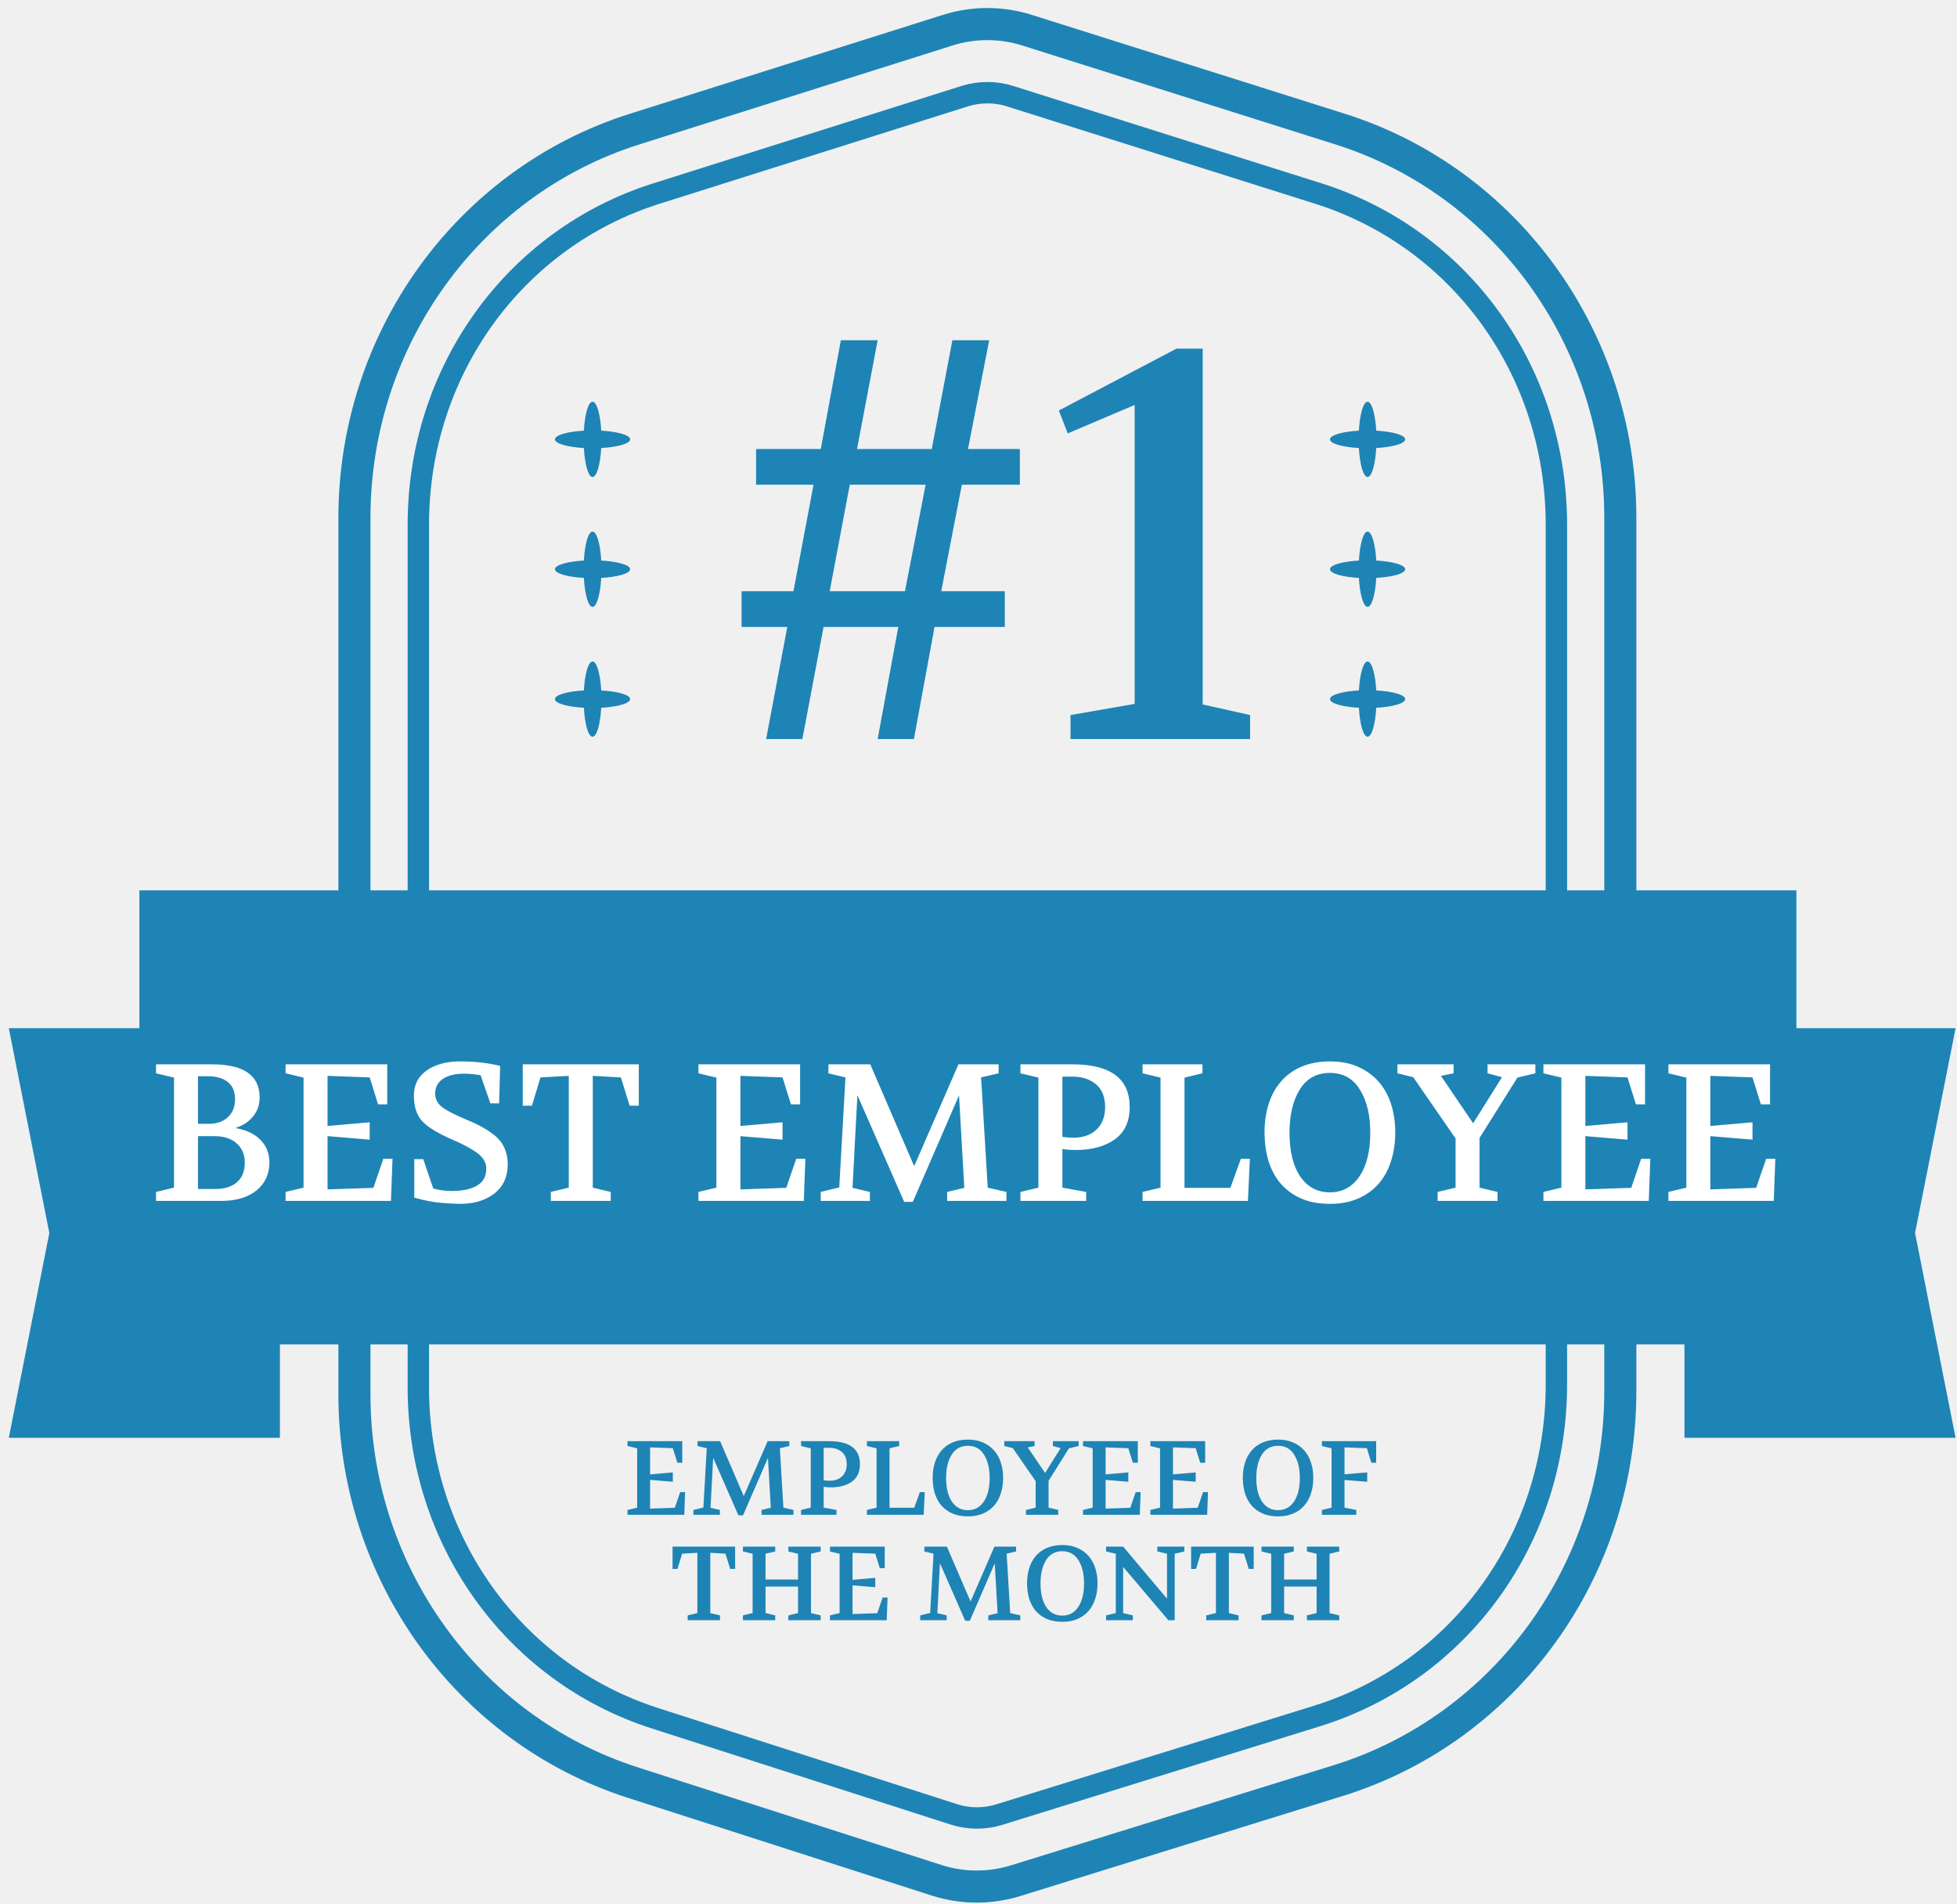
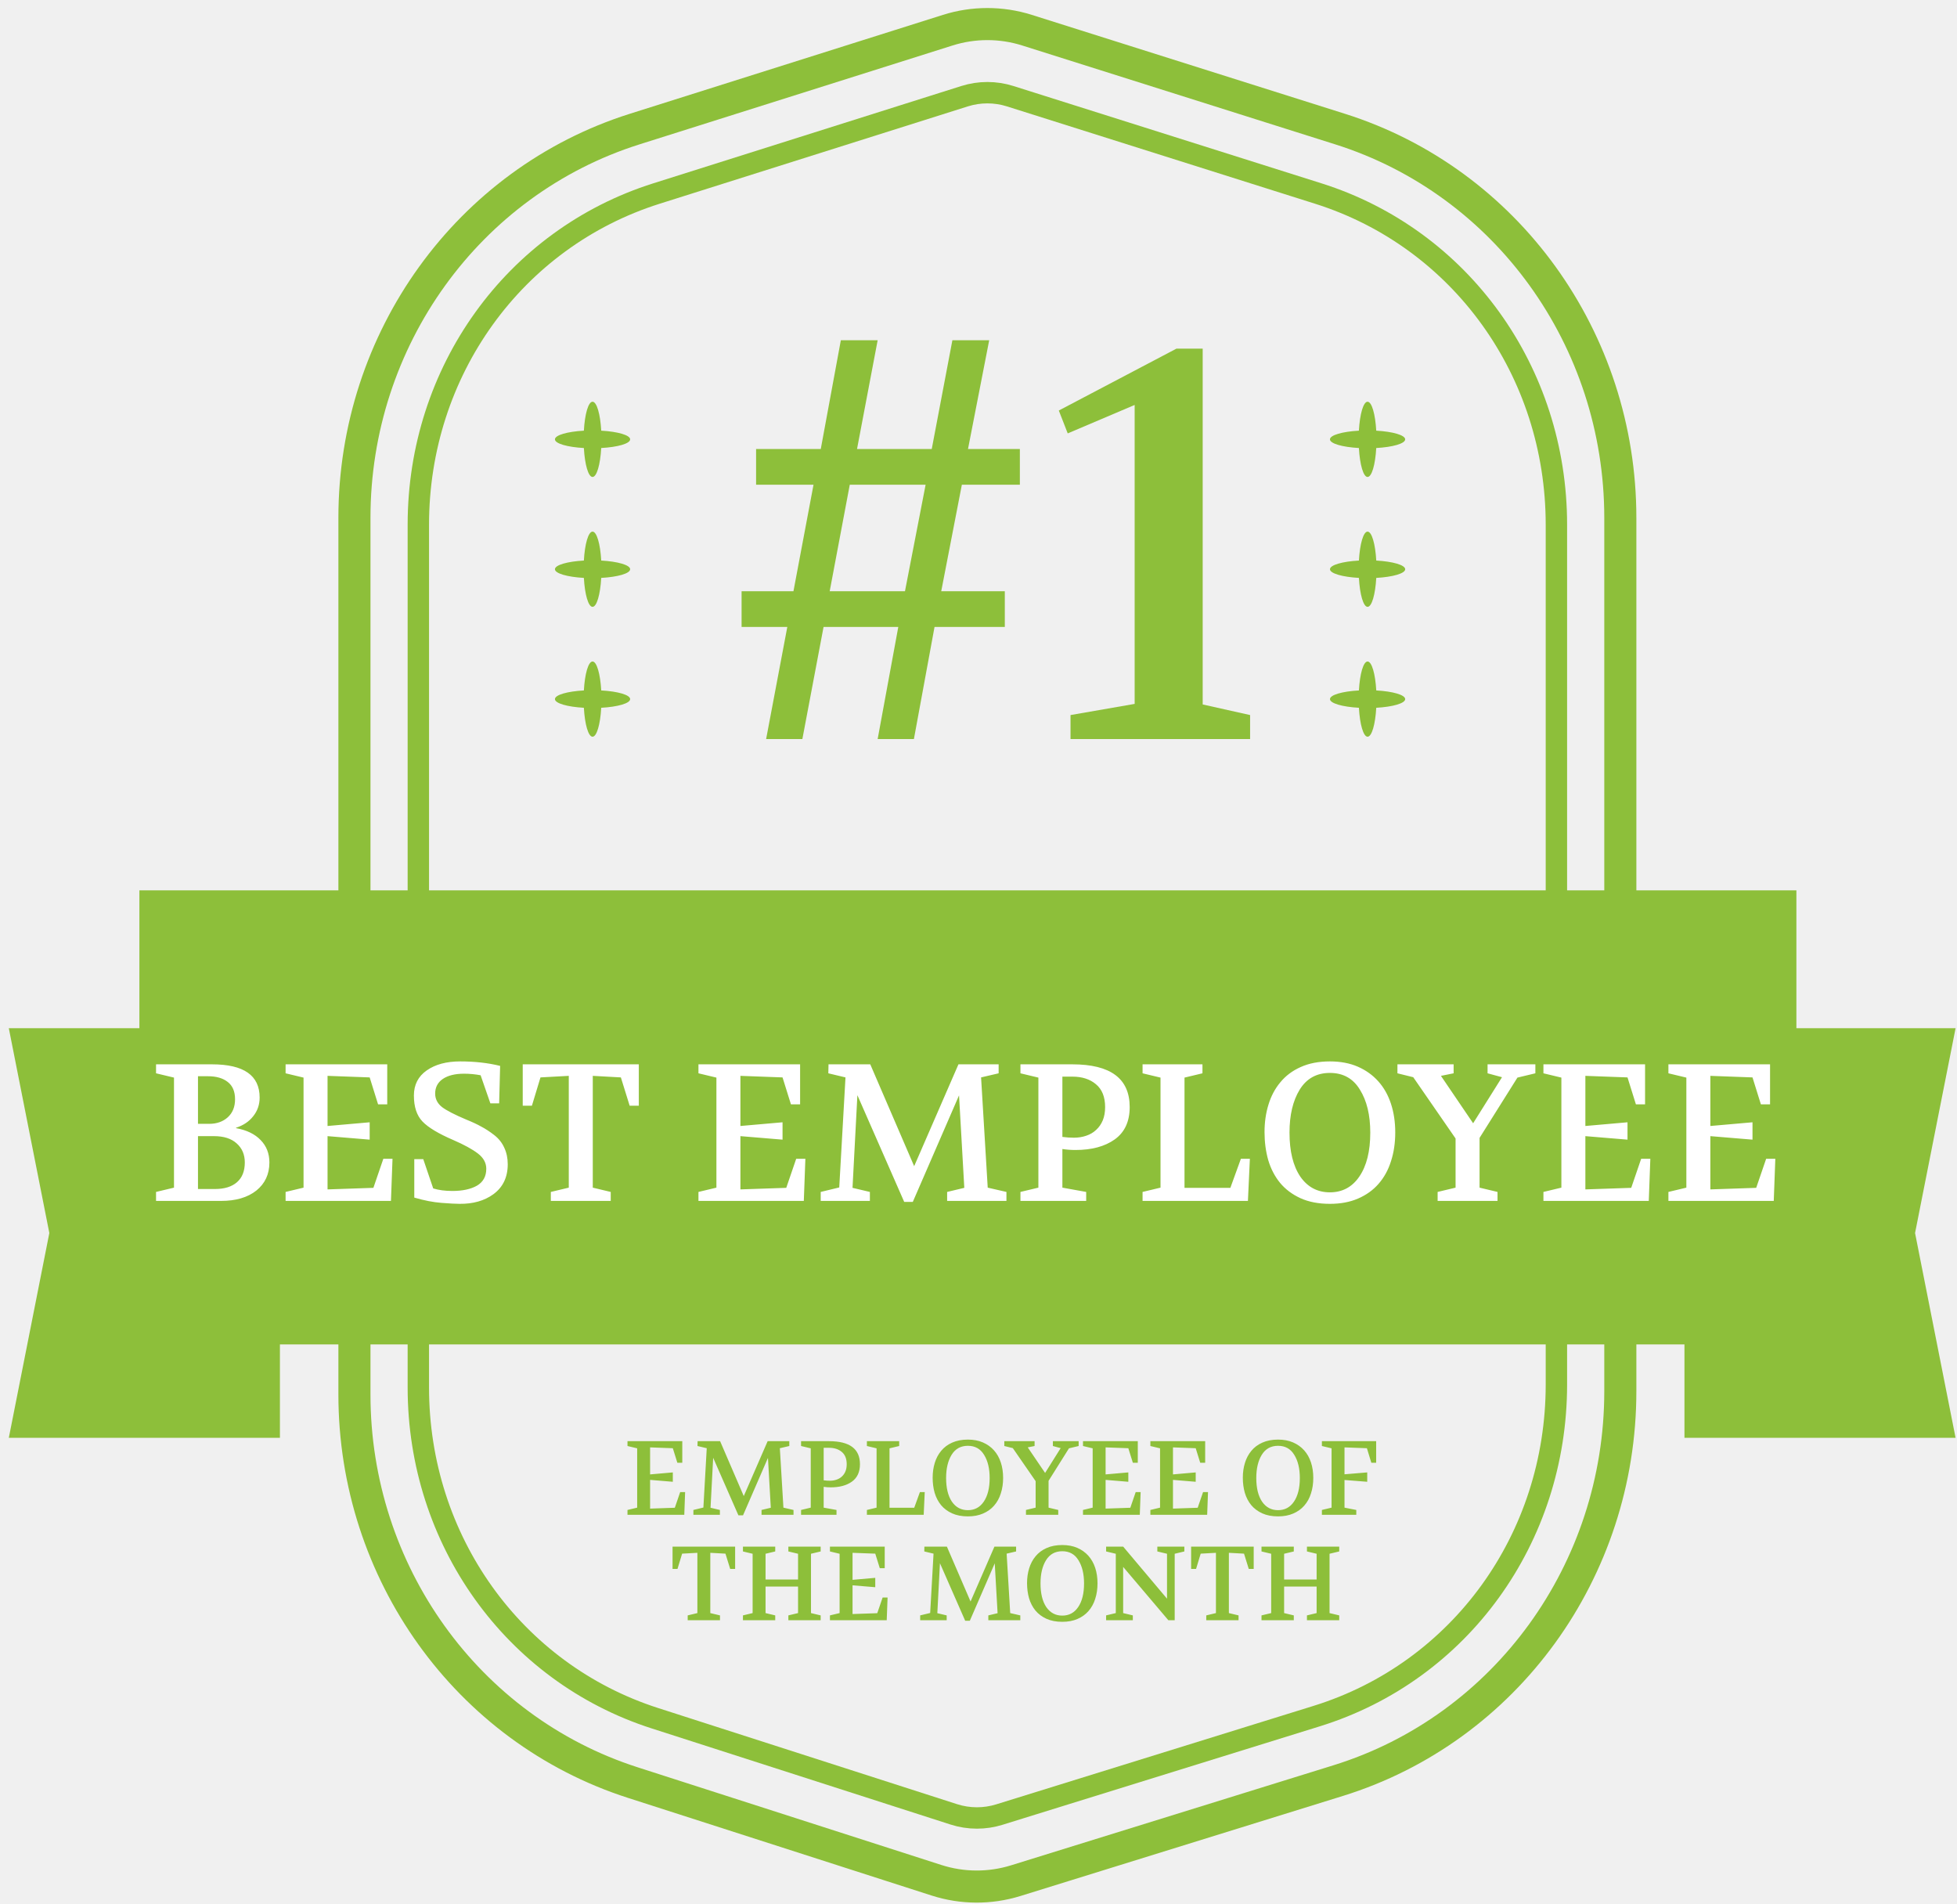
<svg xmlns="http://www.w3.org/2000/svg" width="183" height="178" viewBox="0 0 183 178" fill="none">
-   <path d="M125.134 166.485L94.987 175.839C92.568 176.59 89.977 176.576 87.566 175.801L59.167 166.668C43.68 161.687 33.143 146.995 33.143 130.38V48.414C33.143 31.727 43.77 16.989 59.349 12.068L88.62 2.823C91.035 2.06 93.626 2.06 96.04 2.823L125.311 12.068C140.89 16.989 151.517 31.727 151.517 48.414V130.084C151.516 146.841 140.802 161.623 125.134 166.485Z" stroke="#1E84B5" stroke-width="3" stroke-miterlimit="10" stroke-linecap="round" stroke-linejoin="round" />
-   <path d="M91.353 169.979C90.616 169.979 89.887 169.865 89.186 169.639L61.232 160.65C48.005 156.396 39.119 143.972 39.119 129.735V49.058C39.119 34.745 48.068 22.302 61.387 18.095L90.197 8.995C90.888 8.777 91.605 8.666 92.329 8.666C93.054 8.666 93.772 8.776 94.463 8.995L123.272 18.095C136.591 22.302 145.54 34.745 145.54 49.058V129.444C145.54 143.832 136.531 156.294 123.122 160.454L93.45 169.661C92.77 169.872 92.064 169.979 91.353 169.979Z" stroke="#1E84B5" stroke-width="2" stroke-miterlimit="10" stroke-linecap="round" stroke-linejoin="round" />
-   <path d="M4.613 115.287L0.824 134.436H26.176V96.138H0.824L4.613 115.287Z" fill="#1E84B5" />
-   <path d="M182.867 96.138H157.514V134.436H182.867L179.078 115.287L182.867 96.138Z" fill="#1E84B5" />
-   <path d="M167.982 83.248H13.035V125.702H167.982V83.248Z" fill="#1E84B5" />
-   <path d="M56.221 64.555C56.133 63.006 55.804 61.85 55.409 61.85C55.014 61.85 54.685 63.006 54.598 64.555C53.049 64.642 51.893 64.971 51.893 65.366C51.893 65.761 53.049 66.09 54.598 66.177C54.685 67.726 55.014 68.882 55.409 68.882C55.804 68.882 56.133 67.726 56.221 66.177C57.77 66.09 58.926 65.761 58.926 65.366C58.926 64.971 57.77 64.642 56.221 64.555Z" fill="#1E84B5" />
-   <path d="M54.598 54.034C54.685 55.583 55.014 56.739 55.409 56.739C55.804 56.739 56.133 55.583 56.221 54.034C57.77 53.947 58.926 53.618 58.926 53.223C58.926 52.828 57.77 52.499 56.221 52.411C56.134 50.862 55.805 49.706 55.409 49.706C55.014 49.706 54.685 50.862 54.598 52.411C53.049 52.498 51.893 52.828 51.893 53.223C51.893 53.617 53.049 53.946 54.598 54.034Z" fill="#1E84B5" />
-   <path d="M54.598 41.89C54.685 43.439 55.014 44.595 55.409 44.595C55.804 44.595 56.133 43.439 56.221 41.89C57.77 41.803 58.926 41.474 58.926 41.079C58.926 40.684 57.77 40.355 56.221 40.267C56.134 38.718 55.805 37.562 55.409 37.562C55.014 37.562 54.685 38.718 54.598 40.267C53.049 40.354 51.893 40.684 51.893 41.079C51.893 41.474 53.049 41.802 54.598 41.89Z" fill="#1E84B5" />
-   <path d="M128.695 64.555C128.607 63.006 128.279 61.85 127.883 61.85C127.488 61.85 127.159 63.006 127.072 64.555C125.523 64.642 124.367 64.971 124.367 65.366C124.367 65.761 125.523 66.09 127.072 66.177C127.159 67.726 127.488 68.882 127.883 68.882C128.278 68.882 128.607 67.726 128.694 66.177C130.243 66.09 131.399 65.761 131.399 65.366C131.4 64.971 130.244 64.642 128.695 64.555Z" fill="#1E84B5" />
-   <path d="M127.072 54.034C127.159 55.583 127.488 56.739 127.883 56.739C128.278 56.739 128.607 55.583 128.695 54.034C130.244 53.947 131.4 53.618 131.4 53.223C131.4 52.828 130.244 52.499 128.695 52.411C128.608 50.862 128.278 49.706 127.883 49.706C127.488 49.706 127.159 50.862 127.072 52.411C125.523 52.498 124.367 52.828 124.367 53.223C124.367 53.617 125.523 53.946 127.072 54.034Z" fill="#1E84B5" />
-   <path d="M127.071 41.89C127.158 43.439 127.487 44.595 127.882 44.595C128.277 44.595 128.606 43.439 128.693 41.89C130.242 41.803 131.398 41.474 131.398 41.079C131.398 40.684 130.242 40.355 128.693 40.267C128.605 38.718 128.277 37.562 127.881 37.562C127.486 37.562 127.157 38.718 127.07 40.267C125.521 40.354 124.365 40.684 124.365 41.079C124.366 41.474 125.522 41.802 127.071 41.89Z" fill="#1E84B5" />
-   <path d="M58.677 141.633V141.18L59.582 140.964V135.417L58.677 135.201V134.749H63.801V136.765H63.339L62.916 135.407L60.791 135.329V137.856L62.916 137.669V138.545L60.791 138.368V141.053L63.102 140.974L63.604 139.509H64.066L63.988 141.633H58.677ZM64.84 141.633V141.18L65.774 140.954L66.088 135.407L65.223 135.201L65.233 134.749H67.338L69.55 139.882L71.783 134.749H73.809V135.201L72.924 135.407L73.258 140.964L74.202 141.18V141.633H71.212V141.18L72.078 140.974L71.812 136.312L69.481 141.682H69.049L66.689 136.302L66.443 140.974L67.318 141.18V141.633H64.84ZM77.022 138.407C77.121 138.42 77.219 138.43 77.317 138.437C77.416 138.443 77.511 138.446 77.603 138.446C77.826 138.446 78.032 138.414 78.222 138.348C78.419 138.282 78.586 138.184 78.724 138.053C78.868 137.922 78.98 137.761 79.058 137.571C79.137 137.381 79.176 137.158 79.176 136.902C79.176 136.391 79.022 136.007 78.714 135.752C78.412 135.496 78.016 135.368 77.524 135.368H77.022V138.407ZM74.908 141.633V141.18L75.813 140.964V135.417L74.908 135.201V134.749H77.524C79.452 134.749 80.415 135.466 80.415 136.902C80.415 137.63 80.163 138.174 79.658 138.535C79.16 138.889 78.501 139.066 77.681 139.066C77.452 139.066 77.232 139.05 77.022 139.017V140.964L78.222 141.18V141.633H74.908ZM81.064 141.633V141.18L81.969 140.964V135.417L81.064 135.201V134.749H84.084V135.201L83.179 135.417V140.974H85.49L86.021 139.509H86.473L86.375 141.633H81.064ZM90.507 134.601C91.038 134.601 91.507 134.69 91.913 134.867C92.32 135.044 92.664 135.289 92.946 135.604C93.228 135.919 93.441 136.296 93.585 136.735C93.73 137.174 93.802 137.656 93.802 138.181C93.802 138.712 93.73 139.197 93.585 139.636C93.448 140.076 93.238 140.456 92.956 140.777C92.681 141.092 92.336 141.338 91.923 141.515C91.517 141.692 91.045 141.78 90.507 141.78C89.937 141.78 89.442 141.685 89.022 141.495C88.609 141.305 88.268 141.049 87.999 140.728C87.731 140.4 87.531 140.017 87.399 139.577C87.275 139.138 87.213 138.666 87.213 138.161C87.213 137.669 87.278 137.21 87.409 136.784C87.54 136.352 87.74 135.975 88.009 135.653C88.278 135.325 88.619 135.07 89.032 134.886C89.452 134.696 89.943 134.601 90.507 134.601ZM90.507 135.181C89.838 135.181 89.33 135.463 88.983 136.027C88.642 136.584 88.471 137.306 88.471 138.191C88.471 139.128 88.652 139.866 89.012 140.403C89.379 140.935 89.878 141.2 90.507 141.2C91.137 141.2 91.632 140.935 91.992 140.403C92.359 139.866 92.543 139.128 92.543 138.191C92.543 137.306 92.369 136.584 92.022 136.027C91.681 135.463 91.176 135.181 90.507 135.181ZM93.912 135.201V134.749H96.745V135.201L96.105 135.329L97.728 137.719L99.183 135.398L98.456 135.201V134.749H100.865V135.201L99.96 135.417L98.052 138.456V140.964L98.957 141.18V141.633H95.938V141.18L96.843 140.964V138.486L94.709 135.398L93.912 135.201ZM101.271 141.633V141.18L102.176 140.964V135.417L101.271 135.201V134.749H106.395V136.765H105.933L105.51 135.407L103.386 135.329V137.856L105.51 137.669V138.545L103.386 138.368V141.053L105.697 140.974L106.199 139.509H106.661L106.582 141.633H101.271ZM107.572 141.633V141.18L108.477 140.964V135.417L107.572 135.201V134.749H112.696V136.765H112.233L111.811 135.407L109.686 135.329V137.856L111.811 137.669V138.545L109.686 138.368V141.053L111.997 140.974L112.499 139.509H112.961L112.883 141.633H107.572ZM119.512 134.601C120.043 134.601 120.512 134.69 120.918 134.867C121.325 135.044 121.669 135.289 121.951 135.604C122.233 135.919 122.446 136.296 122.59 136.735C122.734 137.174 122.806 137.656 122.806 138.181C122.806 138.712 122.734 139.197 122.59 139.636C122.452 140.076 122.243 140.456 121.961 140.777C121.685 141.092 121.341 141.338 120.928 141.515C120.522 141.692 120.049 141.78 119.512 141.78C118.941 141.78 118.446 141.685 118.027 141.495C117.614 141.305 117.273 141.049 117.004 140.728C116.735 140.4 116.535 140.017 116.404 139.577C116.28 139.138 116.217 138.666 116.217 138.161C116.217 137.669 116.283 137.21 116.414 136.784C116.545 136.352 116.745 135.975 117.014 135.653C117.283 135.325 117.624 135.07 118.037 134.886C118.456 134.696 118.948 134.601 119.512 134.601ZM119.512 135.181C118.843 135.181 118.335 135.463 117.987 136.027C117.647 136.584 117.476 137.306 117.476 138.191C117.476 139.128 117.656 139.866 118.017 140.403C118.384 140.935 118.882 141.2 119.512 141.2C120.141 141.2 120.636 140.935 120.997 140.403C121.364 139.866 121.548 139.128 121.548 138.191C121.548 137.306 121.374 136.584 121.026 136.027C120.685 135.463 120.181 135.181 119.512 135.181ZM123.611 141.633V141.18L124.516 140.964V135.417L123.611 135.201V134.749H128.686V136.765H128.233L127.82 135.407L125.725 135.329V137.846L127.85 137.669V138.545L125.725 138.378V140.964L126.827 141.18V141.633H123.611Z" fill="#1E84B5" />
-   <path d="M62.891 146.692V144.607H68.742V146.692H68.28L67.838 145.265L66.421 145.187V150.822L67.326 151.038V151.491H64.307V151.038L65.212 150.822V145.187L63.786 145.265L63.353 146.692H62.891ZM69.473 151.491V151.038L70.378 150.822V145.275L69.473 145.059V144.607H72.492V145.059L71.587 145.275V147.685H74.626V145.275L73.721 145.059V144.607H76.741V145.059L75.836 145.275V150.822L76.741 151.038V151.491H73.721V151.038L74.626 150.822V148.344H71.587V150.822L72.492 151.038V151.491H69.473ZM77.608 151.491V151.038L78.512 150.822V145.275L77.608 145.059V144.607H82.731V146.623H82.269L81.846 145.265L79.722 145.187V147.714L81.846 147.527V148.403L79.722 148.226V150.911L82.033 150.832L82.535 149.367H82.997L82.918 151.491H77.608ZM86.046 151.491V151.038L86.981 150.812L87.296 145.265L86.43 145.059L86.44 144.607H88.544L90.757 149.74L92.99 144.607H95.016V145.059L94.131 145.265L94.465 150.822L95.409 151.038V151.491H92.419V151.038L93.285 150.832L93.019 146.17L90.688 151.54H90.256L87.895 146.16L87.65 150.832L88.525 151.038V151.491H86.046ZM99.334 144.459C99.865 144.459 100.334 144.548 100.741 144.725C101.147 144.902 101.491 145.147 101.773 145.462C102.055 145.777 102.268 146.154 102.413 146.593C102.557 147.032 102.629 147.514 102.629 148.039C102.629 148.57 102.557 149.055 102.413 149.494C102.275 149.934 102.065 150.314 101.783 150.635C101.508 150.95 101.164 151.196 100.75 151.373C100.344 151.55 99.872 151.638 99.334 151.638C98.764 151.638 98.269 151.543 97.849 151.353C97.436 151.163 97.095 150.907 96.826 150.586C96.558 150.258 96.358 149.875 96.227 149.435C96.102 148.996 96.04 148.524 96.04 148.019C96.04 147.527 96.105 147.069 96.236 146.642C96.368 146.21 96.567 145.833 96.836 145.511C97.105 145.184 97.446 144.928 97.859 144.744C98.279 144.554 98.77 144.459 99.334 144.459ZM99.334 145.039C98.665 145.039 98.157 145.321 97.81 145.885C97.469 146.442 97.299 147.164 97.299 148.049C97.299 148.986 97.479 149.724 97.839 150.262C98.207 150.793 98.705 151.058 99.334 151.058C99.964 151.058 100.459 150.793 100.819 150.262C101.187 149.724 101.37 148.986 101.37 148.049C101.37 147.164 101.196 146.442 100.849 145.885C100.508 145.321 100.003 145.039 99.334 145.039ZM103.433 151.491V151.038L104.338 150.822V145.275L103.433 145.059V144.607H105.027L109.128 149.475V145.275L108.223 145.059V144.607H110.75V145.059L109.846 145.275V151.491H109.255L105.027 146.505V150.822L105.931 151.038V151.491H103.433ZM111.382 146.692V144.607H117.234V146.692H116.772L116.329 145.265L114.913 145.187V150.822L115.818 151.038V151.491H112.799V151.038L113.703 150.822V145.187L112.277 145.265L111.845 146.692H111.382ZM117.964 151.491V151.038L118.869 150.822V145.275L117.964 145.059V144.607H120.984V145.059L120.079 145.275V147.685H123.118V145.275L122.213 145.059V144.607H125.232V145.059L124.327 145.275V150.822L125.232 151.038V151.491H122.213V151.038L123.118 150.822V148.344H120.079V150.822L120.984 151.038V151.491H117.964Z" fill="#1E84B5" />
+   <path d="M125.134 166.485L94.987 175.839C92.568 176.59 89.977 176.576 87.566 175.801L59.167 166.668C43.68 161.687 33.143 146.995 33.143 130.38V48.414C33.143 31.727 43.77 16.989 59.349 12.068L88.62 2.823C91.035 2.06 93.626 2.06 96.04 2.823L125.311 12.068C140.89 16.989 151.517 31.727 151.517 48.414V130.084C151.516 146.841 140.802 161.623 125.134 166.485Z" stroke="#8DBF3A" stroke-width="3" stroke-miterlimit="10" stroke-linecap="round" stroke-linejoin="round" />
+   <path d="M91.353 169.979C90.616 169.979 89.887 169.865 89.186 169.639L61.232 160.65C48.005 156.396 39.119 143.972 39.119 129.735V49.058C39.119 34.745 48.068 22.302 61.387 18.095L90.197 8.995C90.888 8.777 91.605 8.666 92.329 8.666C93.054 8.666 93.772 8.776 94.463 8.995L123.272 18.095C136.591 22.302 145.54 34.745 145.54 49.058V129.444C145.54 143.832 136.531 156.294 123.122 160.454L93.45 169.661C92.77 169.872 92.064 169.979 91.353 169.979Z" stroke="#8DBF3A" stroke-width="2" stroke-miterlimit="10" stroke-linecap="round" stroke-linejoin="round" />
+   <path d="M4.613 115.287L0.824 134.436H26.176V96.138H0.824L4.613 115.287Z" fill="#8DBF3A" />
+   <path d="M182.867 96.138H157.514V134.436H182.867L179.078 115.287L182.867 96.138Z" fill="#8DBF3A" />
+   <path d="M167.982 83.248H13.035V125.702H167.982V83.248Z" fill="#8DBF3A" />
+   <path d="M56.221 64.555C56.133 63.006 55.804 61.85 55.409 61.85C55.014 61.85 54.685 63.006 54.598 64.555C53.049 64.642 51.893 64.971 51.893 65.366C51.893 65.761 53.049 66.09 54.598 66.177C54.685 67.726 55.014 68.882 55.409 68.882C55.804 68.882 56.133 67.726 56.221 66.177C57.77 66.09 58.926 65.761 58.926 65.366C58.926 64.971 57.77 64.642 56.221 64.555Z" fill="#8DBF3A" />
+   <path d="M54.598 54.034C54.685 55.583 55.014 56.739 55.409 56.739C55.804 56.739 56.133 55.583 56.221 54.034C57.77 53.947 58.926 53.618 58.926 53.223C58.926 52.828 57.77 52.499 56.221 52.411C56.134 50.862 55.805 49.706 55.409 49.706C55.014 49.706 54.685 50.862 54.598 52.411C53.049 52.498 51.893 52.828 51.893 53.223C51.893 53.617 53.049 53.946 54.598 54.034Z" fill="#8DBF3A" />
+   <path d="M54.598 41.89C54.685 43.439 55.014 44.595 55.409 44.595C55.804 44.595 56.133 43.439 56.221 41.89C57.77 41.803 58.926 41.474 58.926 41.079C58.926 40.684 57.77 40.355 56.221 40.267C56.134 38.718 55.805 37.562 55.409 37.562C55.014 37.562 54.685 38.718 54.598 40.267C53.049 40.354 51.893 40.684 51.893 41.079C51.893 41.474 53.049 41.802 54.598 41.89Z" fill="#8DBF3A" />
+   <path d="M128.695 64.555C128.607 63.006 128.279 61.85 127.883 61.85C127.488 61.85 127.159 63.006 127.072 64.555C125.523 64.642 124.367 64.971 124.367 65.366C124.367 65.761 125.523 66.09 127.072 66.177C127.159 67.726 127.488 68.882 127.883 68.882C128.278 68.882 128.607 67.726 128.694 66.177C130.243 66.09 131.399 65.761 131.399 65.366C131.4 64.971 130.244 64.642 128.695 64.555Z" fill="#8DBF3A" />
+   <path d="M127.072 54.034C127.159 55.583 127.488 56.739 127.883 56.739C128.278 56.739 128.607 55.583 128.695 54.034C130.244 53.947 131.4 53.618 131.4 53.223C131.4 52.828 130.244 52.499 128.695 52.411C128.608 50.862 128.278 49.706 127.883 49.706C127.488 49.706 127.159 50.862 127.072 52.411C125.523 52.498 124.367 52.828 124.367 53.223C124.367 53.617 125.523 53.946 127.072 54.034Z" fill="#8DBF3A" />
+   <path d="M127.071 41.89C127.158 43.439 127.487 44.595 127.882 44.595C128.277 44.595 128.606 43.439 128.693 41.89C130.242 41.803 131.398 41.474 131.398 41.079C131.398 40.684 130.242 40.355 128.693 40.267C128.605 38.718 128.277 37.562 127.881 37.562C127.486 37.562 127.157 38.718 127.07 40.267C125.521 40.354 124.365 40.684 124.365 41.079C124.366 41.474 125.522 41.802 127.071 41.89Z" fill="#8DBF3A" />
+   <path d="M58.677 141.633V141.18L59.582 140.964V135.417L58.677 135.201V134.749H63.801V136.765H63.339L62.916 135.407L60.791 135.329V137.856L62.916 137.669V138.545L60.791 138.368V141.053L63.102 140.974L63.604 139.509H64.066L63.988 141.633H58.677ZM64.84 141.633V141.18L65.774 140.954L66.088 135.407L65.223 135.201L65.233 134.749H67.338L69.55 139.882L71.783 134.749H73.809V135.201L72.924 135.407L73.258 140.964L74.202 141.18V141.633H71.212V141.18L72.078 140.974L71.812 136.312L69.481 141.682H69.049L66.689 136.302L66.443 140.974L67.318 141.18V141.633H64.84ZM77.022 138.407C77.121 138.42 77.219 138.43 77.317 138.437C77.416 138.443 77.511 138.446 77.603 138.446C77.826 138.446 78.032 138.414 78.222 138.348C78.419 138.282 78.586 138.184 78.724 138.053C78.868 137.922 78.98 137.761 79.058 137.571C79.137 137.381 79.176 137.158 79.176 136.902C79.176 136.391 79.022 136.007 78.714 135.752C78.412 135.496 78.016 135.368 77.524 135.368H77.022V138.407ZM74.908 141.633V141.18L75.813 140.964V135.417L74.908 135.201V134.749H77.524C79.452 134.749 80.415 135.466 80.415 136.902C80.415 137.63 80.163 138.174 79.658 138.535C79.16 138.889 78.501 139.066 77.681 139.066C77.452 139.066 77.232 139.05 77.022 139.017V140.964L78.222 141.18V141.633H74.908ZM81.064 141.633V141.18L81.969 140.964V135.417L81.064 135.201V134.749H84.084V135.201L83.179 135.417V140.974H85.49L86.021 139.509H86.473L86.375 141.633H81.064ZM90.507 134.601C91.038 134.601 91.507 134.69 91.913 134.867C92.32 135.044 92.664 135.289 92.946 135.604C93.228 135.919 93.441 136.296 93.585 136.735C93.73 137.174 93.802 137.656 93.802 138.181C93.802 138.712 93.73 139.197 93.585 139.636C93.448 140.076 93.238 140.456 92.956 140.777C92.681 141.092 92.336 141.338 91.923 141.515C91.517 141.692 91.045 141.78 90.507 141.78C89.937 141.78 89.442 141.685 89.022 141.495C88.609 141.305 88.268 141.049 87.999 140.728C87.731 140.4 87.531 140.017 87.399 139.577C87.275 139.138 87.213 138.666 87.213 138.161C87.213 137.669 87.278 137.21 87.409 136.784C87.54 136.352 87.74 135.975 88.009 135.653C88.278 135.325 88.619 135.07 89.032 134.886C89.452 134.696 89.943 134.601 90.507 134.601ZM90.507 135.181C89.838 135.181 89.33 135.463 88.983 136.027C88.642 136.584 88.471 137.306 88.471 138.191C88.471 139.128 88.652 139.866 89.012 140.403C89.379 140.935 89.878 141.2 90.507 141.2C91.137 141.2 91.632 140.935 91.992 140.403C92.359 139.866 92.543 139.128 92.543 138.191C92.543 137.306 92.369 136.584 92.022 136.027C91.681 135.463 91.176 135.181 90.507 135.181ZM93.912 135.201V134.749H96.745V135.201L96.105 135.329L97.728 137.719L99.183 135.398L98.456 135.201V134.749H100.865V135.201L99.96 135.417L98.052 138.456V140.964L98.957 141.18V141.633H95.938V141.18L96.843 140.964V138.486L94.709 135.398L93.912 135.201ZM101.271 141.633V141.18L102.176 140.964V135.417L101.271 135.201V134.749H106.395V136.765H105.933L105.51 135.407L103.386 135.329V137.856L105.51 137.669V138.545L103.386 138.368V141.053L105.697 140.974L106.199 139.509H106.661L106.582 141.633H101.271ZM107.572 141.633V141.18L108.477 140.964V135.417L107.572 135.201V134.749H112.696V136.765H112.233L111.811 135.407L109.686 135.329V137.856L111.811 137.669V138.545L109.686 138.368V141.053L111.997 140.974L112.499 139.509H112.961L112.883 141.633H107.572ZM119.512 134.601C120.043 134.601 120.512 134.69 120.918 134.867C121.325 135.044 121.669 135.289 121.951 135.604C122.233 135.919 122.446 136.296 122.59 136.735C122.734 137.174 122.806 137.656 122.806 138.181C122.806 138.712 122.734 139.197 122.59 139.636C122.452 140.076 122.243 140.456 121.961 140.777C121.685 141.092 121.341 141.338 120.928 141.515C120.522 141.692 120.049 141.78 119.512 141.78C118.941 141.78 118.446 141.685 118.027 141.495C117.614 141.305 117.273 141.049 117.004 140.728C116.735 140.4 116.535 140.017 116.404 139.577C116.28 139.138 116.217 138.666 116.217 138.161C116.217 137.669 116.283 137.21 116.414 136.784C116.545 136.352 116.745 135.975 117.014 135.653C117.283 135.325 117.624 135.07 118.037 134.886C118.456 134.696 118.948 134.601 119.512 134.601ZM119.512 135.181C118.843 135.181 118.335 135.463 117.987 136.027C117.647 136.584 117.476 137.306 117.476 138.191C117.476 139.128 117.656 139.866 118.017 140.403C118.384 140.935 118.882 141.2 119.512 141.2C120.141 141.2 120.636 140.935 120.997 140.403C121.364 139.866 121.548 139.128 121.548 138.191C121.548 137.306 121.374 136.584 121.026 136.027C120.685 135.463 120.181 135.181 119.512 135.181ZM123.611 141.633V141.18L124.516 140.964V135.417L123.611 135.201V134.749H128.686V136.765H128.233L127.82 135.407L125.725 135.329V137.846L127.85 137.669V138.545L125.725 138.378V140.964L126.827 141.18V141.633H123.611Z" fill="#8DBF3A" />
+   <path d="M62.891 146.692V144.607H68.742V146.692H68.28L67.838 145.265L66.421 145.187V150.822L67.326 151.038V151.491H64.307V151.038L65.212 150.822V145.187L63.786 145.265L63.353 146.692H62.891ZM69.473 151.491V151.038L70.378 150.822V145.275L69.473 145.059V144.607H72.492V145.059L71.587 145.275V147.685H74.626V145.275L73.721 145.059V144.607H76.741V145.059L75.836 145.275V150.822L76.741 151.038V151.491H73.721V151.038L74.626 150.822V148.344H71.587V150.822L72.492 151.038V151.491H69.473ZM77.608 151.491V151.038L78.512 150.822V145.275L77.608 145.059V144.607H82.731V146.623H82.269L81.846 145.265L79.722 145.187V147.714L81.846 147.527V148.403L79.722 148.226V150.911L82.033 150.832L82.535 149.367H82.997L82.918 151.491H77.608ZM86.046 151.491V151.038L86.981 150.812L87.296 145.265L86.43 145.059L86.44 144.607H88.544L90.757 149.74L92.99 144.607H95.016V145.059L94.131 145.265L94.465 150.822L95.409 151.038V151.491H92.419V151.038L93.285 150.832L93.019 146.17L90.688 151.54H90.256L87.895 146.16L87.65 150.832L88.525 151.038V151.491H86.046ZM99.334 144.459C99.865 144.459 100.334 144.548 100.741 144.725C101.147 144.902 101.491 145.147 101.773 145.462C102.055 145.777 102.268 146.154 102.413 146.593C102.557 147.032 102.629 147.514 102.629 148.039C102.629 148.57 102.557 149.055 102.413 149.494C102.275 149.934 102.065 150.314 101.783 150.635C101.508 150.95 101.164 151.196 100.75 151.373C100.344 151.55 99.872 151.638 99.334 151.638C98.764 151.638 98.269 151.543 97.849 151.353C97.436 151.163 97.095 150.907 96.826 150.586C96.558 150.258 96.358 149.875 96.227 149.435C96.102 148.996 96.04 148.524 96.04 148.019C96.04 147.527 96.105 147.069 96.236 146.642C96.368 146.21 96.567 145.833 96.836 145.511C97.105 145.184 97.446 144.928 97.859 144.744C98.279 144.554 98.77 144.459 99.334 144.459ZM99.334 145.039C98.665 145.039 98.157 145.321 97.81 145.885C97.469 146.442 97.299 147.164 97.299 148.049C97.299 148.986 97.479 149.724 97.839 150.262C98.207 150.793 98.705 151.058 99.334 151.058C99.964 151.058 100.459 150.793 100.819 150.262C101.187 149.724 101.37 148.986 101.37 148.049C101.37 147.164 101.196 146.442 100.849 145.885C100.508 145.321 100.003 145.039 99.334 145.039ZM103.433 151.491V151.038L104.338 150.822V145.275L103.433 145.059V144.607H105.027L109.128 149.475V145.275L108.223 145.059V144.607H110.75V145.059L109.846 145.275V151.491H109.255L105.027 146.505V150.822L105.931 151.038V151.491H103.433ZM111.382 146.692V144.607H117.234V146.692H116.772L116.329 145.265L114.913 145.187V150.822L115.818 151.038V151.491H112.799V151.038L113.703 150.822V145.187L112.277 145.265L111.845 146.692H111.382ZM117.964 151.491V151.038L118.869 150.822V145.275L117.964 145.059V144.607H120.984V145.059L120.079 145.275V147.685H123.118V145.275L122.213 145.059V144.607H125.232V145.059L124.327 145.275V150.822L125.232 151.038V151.491H122.213V151.038L123.118 150.822V148.344H120.079V150.822L120.984 151.038V151.491H117.964Z" fill="#8DBF3A" />
  <path d="M14.592 112.285V111.445L16.27 111.044V100.755L14.592 100.353V99.514H19.828C22.795 99.514 24.279 100.548 24.279 102.616C24.279 103.285 24.078 103.868 23.677 104.367C23.288 104.866 22.753 105.224 22.072 105.443V105.48C23.069 105.662 23.835 106.033 24.37 106.593C24.918 107.152 25.191 107.851 25.191 108.691C25.191 109.785 24.784 110.661 23.969 111.318C23.154 111.962 22.053 112.285 20.667 112.285H14.592ZM18.514 111.172H20.101C20.989 111.172 21.676 110.959 22.163 110.533C22.649 110.108 22.892 109.493 22.892 108.691C22.892 107.949 22.637 107.353 22.126 106.903C21.628 106.453 20.922 106.228 20.01 106.228H18.514V111.172ZM18.514 105.078H19.554C20.259 105.078 20.837 104.878 21.287 104.476C21.749 104.063 21.98 103.497 21.98 102.78C21.98 102.05 21.749 101.509 21.287 101.156C20.837 100.803 20.223 100.627 19.445 100.627H18.514V105.078ZM26.706 112.285V111.445L28.385 111.044V100.755L26.706 100.353V99.514H36.211V103.254H35.354L34.569 100.737L30.629 100.591V105.279L34.569 104.933V106.556L30.629 106.228V111.208L34.916 111.062L35.846 108.344H36.704L36.558 112.285H26.706ZM38.704 102.433C38.704 101.424 39.105 100.639 39.908 100.08C40.711 99.52 41.751 99.241 43.028 99.241C44.39 99.241 45.636 99.38 46.767 99.66L46.676 103.163H45.855L44.943 100.536C44.432 100.439 43.915 100.39 43.392 100.39C42.553 100.39 41.89 100.554 41.404 100.882C40.929 101.211 40.692 101.667 40.692 102.251C40.692 102.749 40.905 103.169 41.331 103.51C41.769 103.838 42.523 104.227 43.593 104.677C44.165 104.908 44.633 105.127 44.998 105.334C45.375 105.528 45.776 105.79 46.202 106.118C46.628 106.447 46.944 106.842 47.151 107.304C47.37 107.766 47.479 108.283 47.479 108.855C47.479 110.071 47.029 111.008 46.129 111.664C45.29 112.272 44.238 112.57 42.973 112.558C42.632 112.558 42.067 112.528 41.276 112.467C40.498 112.406 39.653 112.242 38.74 111.974V108.381H39.58L40.51 111.117C41.021 111.275 41.617 111.354 42.298 111.354C43.246 111.354 44.013 111.19 44.596 110.862C45.18 110.521 45.472 109.992 45.472 109.274C45.472 108.727 45.211 108.253 44.688 107.851C44.165 107.45 43.398 107.031 42.389 106.593C41.002 105.997 40.042 105.419 39.507 104.86C38.971 104.3 38.704 103.491 38.704 102.433ZM48.881 103.382V99.514H59.736V103.382H58.879L58.058 100.737L55.431 100.591V111.044L57.109 111.445V112.285H51.508V111.445L53.187 111.044V100.591L50.541 100.737L49.739 103.382H48.881ZM65.313 112.285V111.445L66.992 111.044V100.755L65.313 100.353V99.514H74.818V103.254H73.961L73.176 100.737L69.236 100.591V105.279L73.176 104.933V106.556L69.236 106.228V111.208L73.523 111.062L74.453 108.344H75.311L75.165 112.285H65.313ZM76.745 112.285V111.445L78.478 111.026L79.062 100.737L77.457 100.353L77.475 99.514H81.379L85.484 109.037L89.625 99.514H93.383V100.353L91.741 100.737L92.362 111.044L94.113 111.445V112.285H88.567V111.445L90.172 111.062L89.68 102.415L85.356 112.376H84.553L80.175 102.397L79.719 111.062L81.343 111.445V112.285H76.745ZM99.344 106.301C99.527 106.325 99.709 106.343 99.892 106.356C100.074 106.368 100.251 106.374 100.421 106.374C100.834 106.374 101.217 106.313 101.57 106.191C101.935 106.07 102.245 105.887 102.501 105.644C102.768 105.401 102.975 105.103 103.121 104.75C103.267 104.397 103.34 103.984 103.34 103.51C103.34 102.561 103.054 101.849 102.482 101.375C101.923 100.901 101.187 100.664 100.275 100.664H99.344V106.301ZM95.422 112.285V111.445L97.1 111.044V100.755L95.422 100.353V99.514H100.275C103.851 99.514 105.638 100.846 105.638 103.51C105.638 104.86 105.17 105.869 104.234 106.538C103.309 107.195 102.087 107.523 100.567 107.523C100.141 107.523 99.734 107.493 99.344 107.432V111.044L101.57 111.445V112.285H95.422ZM106.842 112.285V111.445L108.52 111.044V100.755L106.842 100.353V99.514H112.443V100.353L110.764 100.755V111.062H115.052L116.037 108.344H116.876L116.694 112.285H106.842ZM124.359 99.241C125.344 99.241 126.213 99.405 126.968 99.733C127.722 100.062 128.36 100.518 128.883 101.101C129.406 101.685 129.801 102.385 130.069 103.199C130.337 104.014 130.47 104.908 130.47 105.881C130.47 106.866 130.337 107.766 130.069 108.581C129.814 109.396 129.424 110.101 128.901 110.697C128.391 111.281 127.752 111.737 126.986 112.066C126.232 112.394 125.356 112.558 124.359 112.558C123.301 112.558 122.382 112.382 121.604 112.029C120.838 111.676 120.205 111.202 119.707 110.606C119.208 109.998 118.837 109.287 118.594 108.472C118.363 107.657 118.247 106.781 118.247 105.845C118.247 104.933 118.369 104.081 118.612 103.291C118.855 102.488 119.226 101.789 119.725 101.193C120.224 100.585 120.856 100.11 121.622 99.77C122.401 99.417 123.313 99.241 124.359 99.241ZM124.359 100.317C123.118 100.317 122.176 100.84 121.531 101.886C120.899 102.92 120.582 104.258 120.582 105.899C120.582 107.639 120.917 109.007 121.586 110.004C122.267 110.989 123.191 111.482 124.359 111.482C125.526 111.482 126.445 110.989 127.114 110.004C127.795 109.007 128.135 107.639 128.135 105.899C128.135 104.258 127.813 102.92 127.168 101.886C126.536 100.84 125.599 100.317 124.359 100.317ZM130.675 100.353V99.514H135.929V100.353L134.743 100.591L137.753 105.024L140.453 100.718L139.103 100.353V99.514H143.573V100.353L141.895 100.755L138.355 106.392V111.044L140.034 111.445V112.285H134.433V111.445L136.111 111.044V106.447L132.153 100.718L130.675 100.353ZM144.327 112.285V111.445L146.005 111.044V100.755L144.327 100.353V99.514H153.831V103.254H152.974L152.189 100.737L148.249 100.591V105.279L152.189 104.933V106.556L148.249 106.228V111.208L152.536 111.062L153.467 108.344H154.324L154.178 112.285H144.327ZM156.014 112.285V111.445L157.692 111.044V100.755L156.014 100.353V99.514H165.519V103.254H164.661L163.877 100.737L159.936 100.591V105.279L163.877 104.933V106.556L159.936 106.228V111.208L164.223 111.062L165.154 108.344H166.011L165.865 112.285H156.014Z" fill="white" />
-   <path d="M69.346 58.617V55.28H74.196L76.073 45.32H70.702V41.982H76.751L78.628 31.814H82.07L80.141 41.982H87.128L89.058 31.814H92.5L90.518 41.982H95.368V45.32H89.944L88.015 55.28H93.96V58.617H87.389L85.46 69.099H82.07L84 58.617H77.012L75.03 69.099H71.641L73.622 58.617H69.346ZM77.585 55.28H84.625L86.555 45.32H79.463L77.585 55.28ZM99.01 38.384L110.013 32.596H112.464V65.866L116.897 66.857V69.099H100.105V66.857L106.102 65.814V37.863L99.844 40.522L99.01 38.384Z" fill="#1E84B5" />
+   <path d="M69.346 58.617V55.28H74.196L76.073 45.32H70.702V41.982H76.751L78.628 31.814H82.07L80.141 41.982H87.128L89.058 31.814H92.5L90.518 41.982H95.368V45.32H89.944L88.015 55.28H93.96V58.617H87.389L85.46 69.099H82.07L84 58.617H77.012L75.03 69.099H71.641L73.622 58.617H69.346ZM77.585 55.28H84.625L86.555 45.32H79.463L77.585 55.28ZM99.01 38.384L110.013 32.596H112.464V65.866L116.897 66.857V69.099H100.105V66.857L106.102 65.814V37.863L99.844 40.522L99.01 38.384Z" fill="#8DBF3A" />
</svg>
